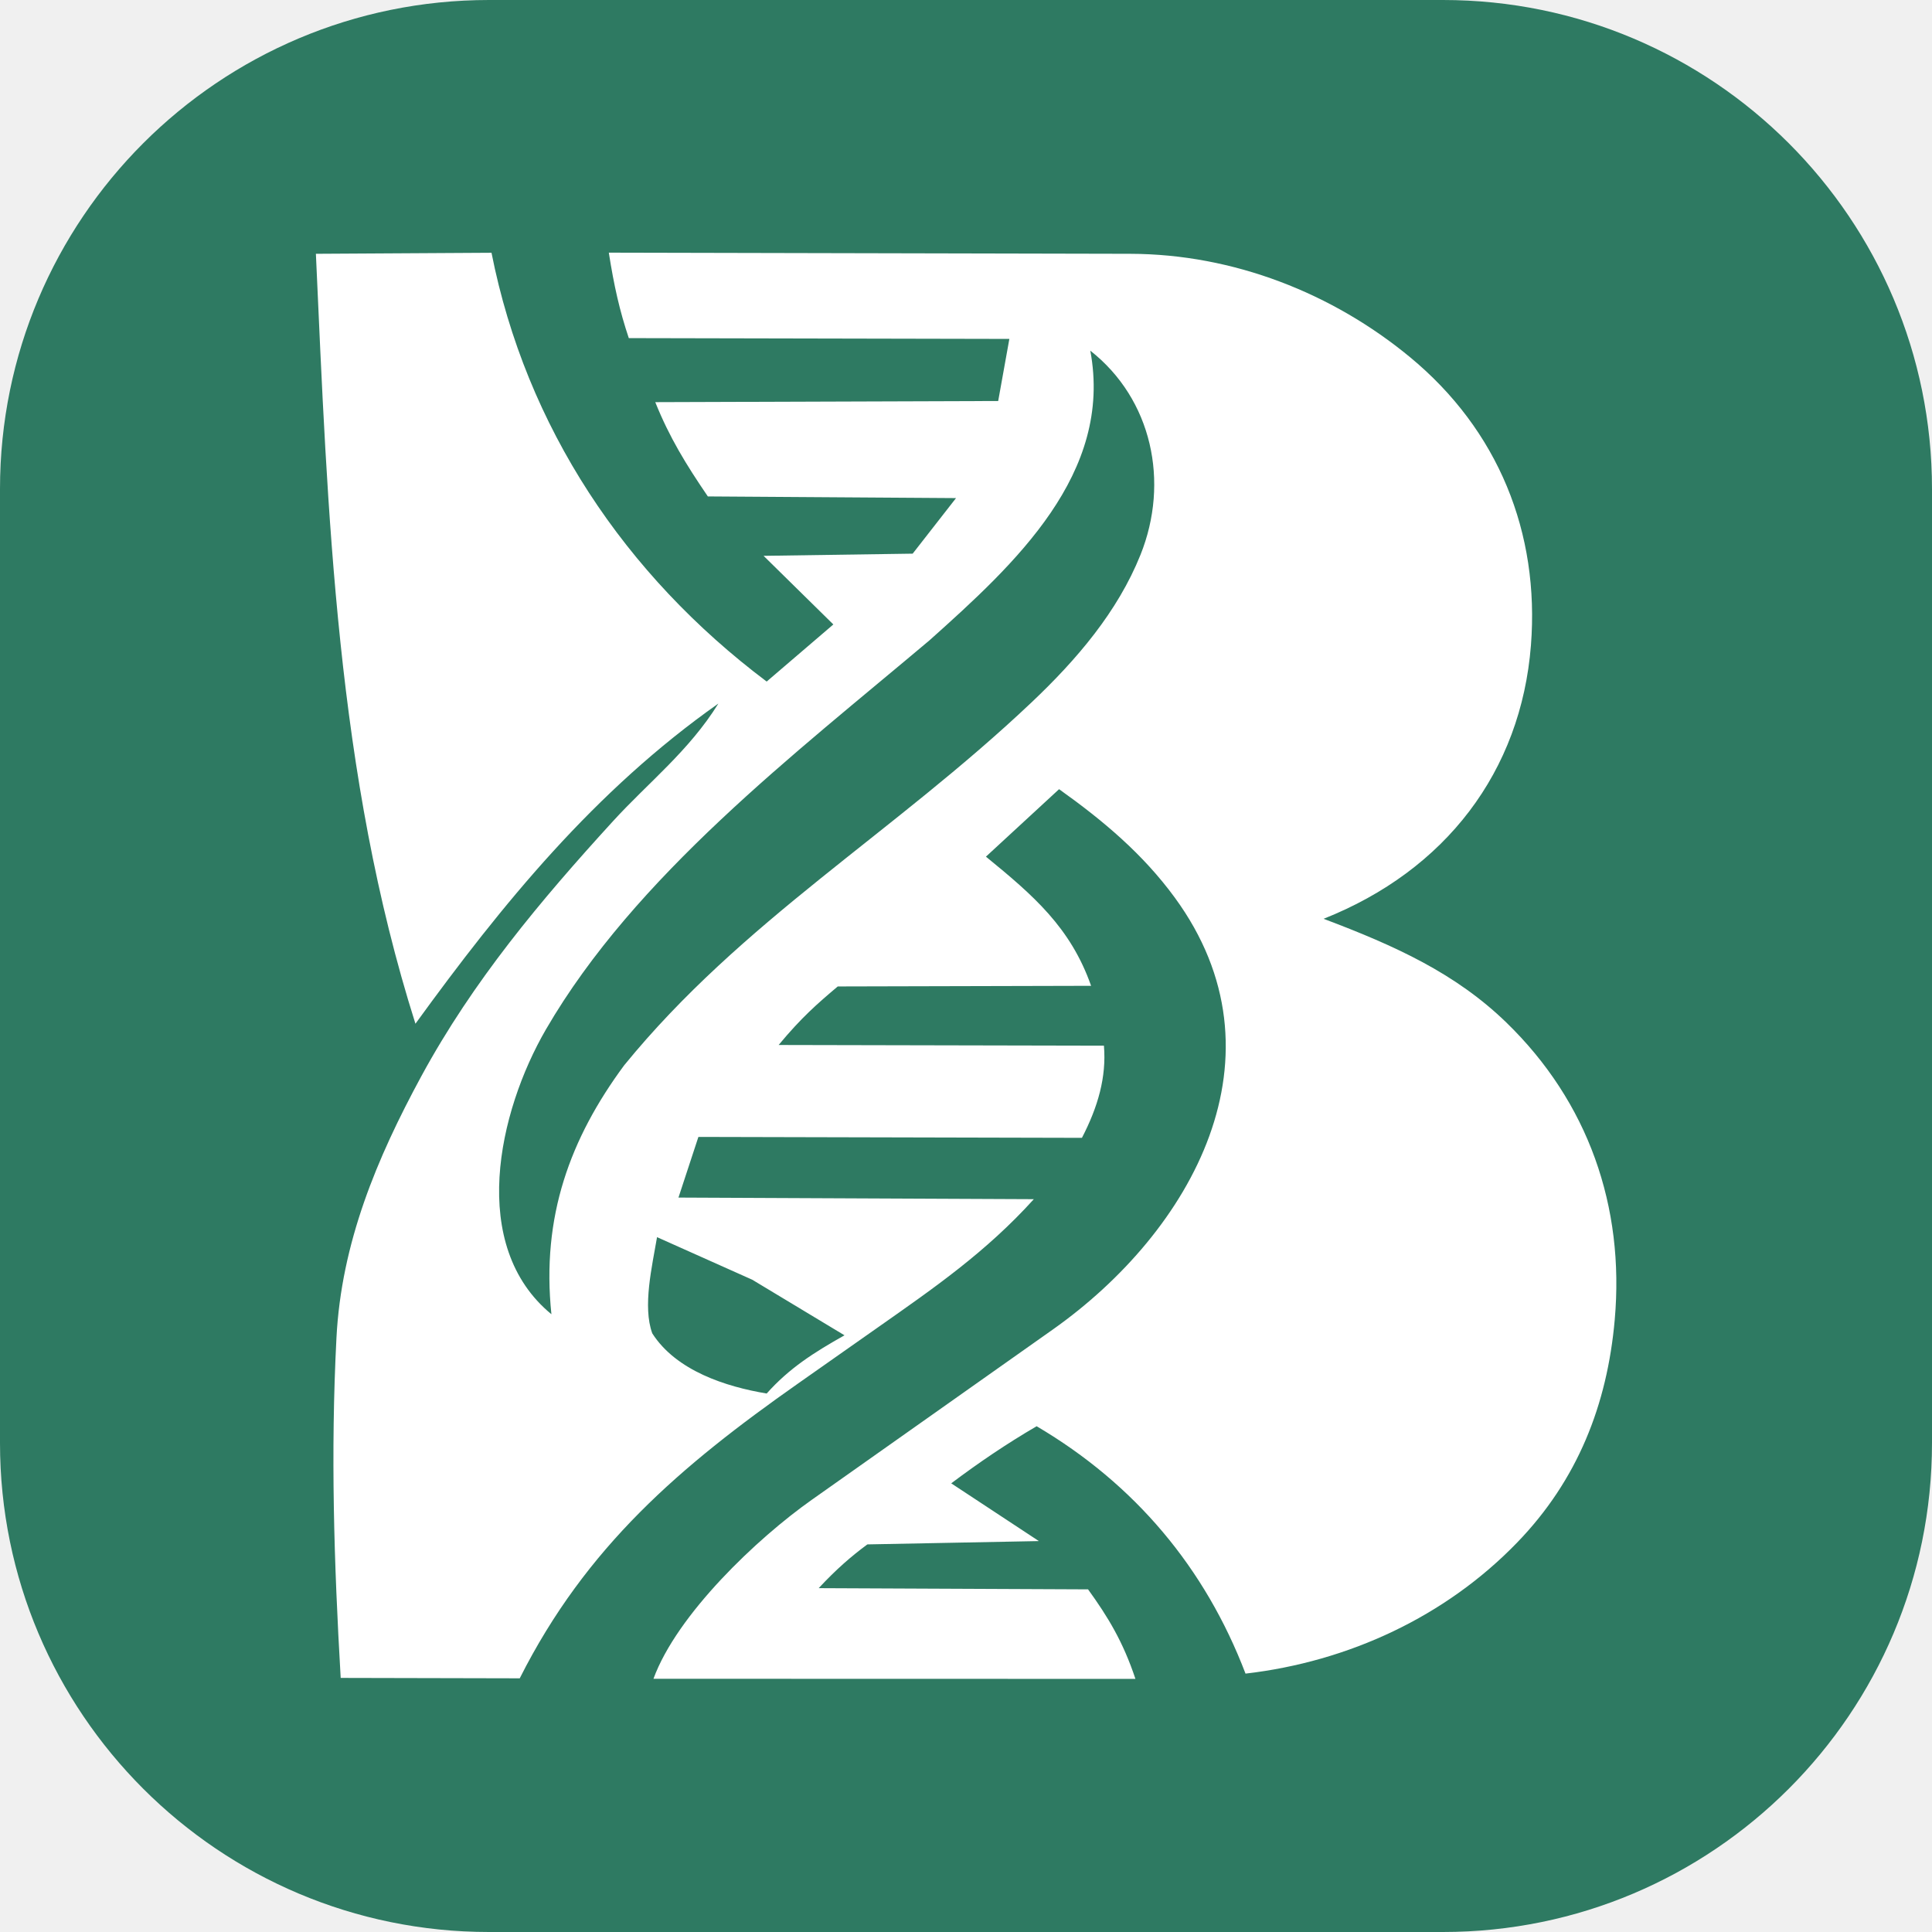
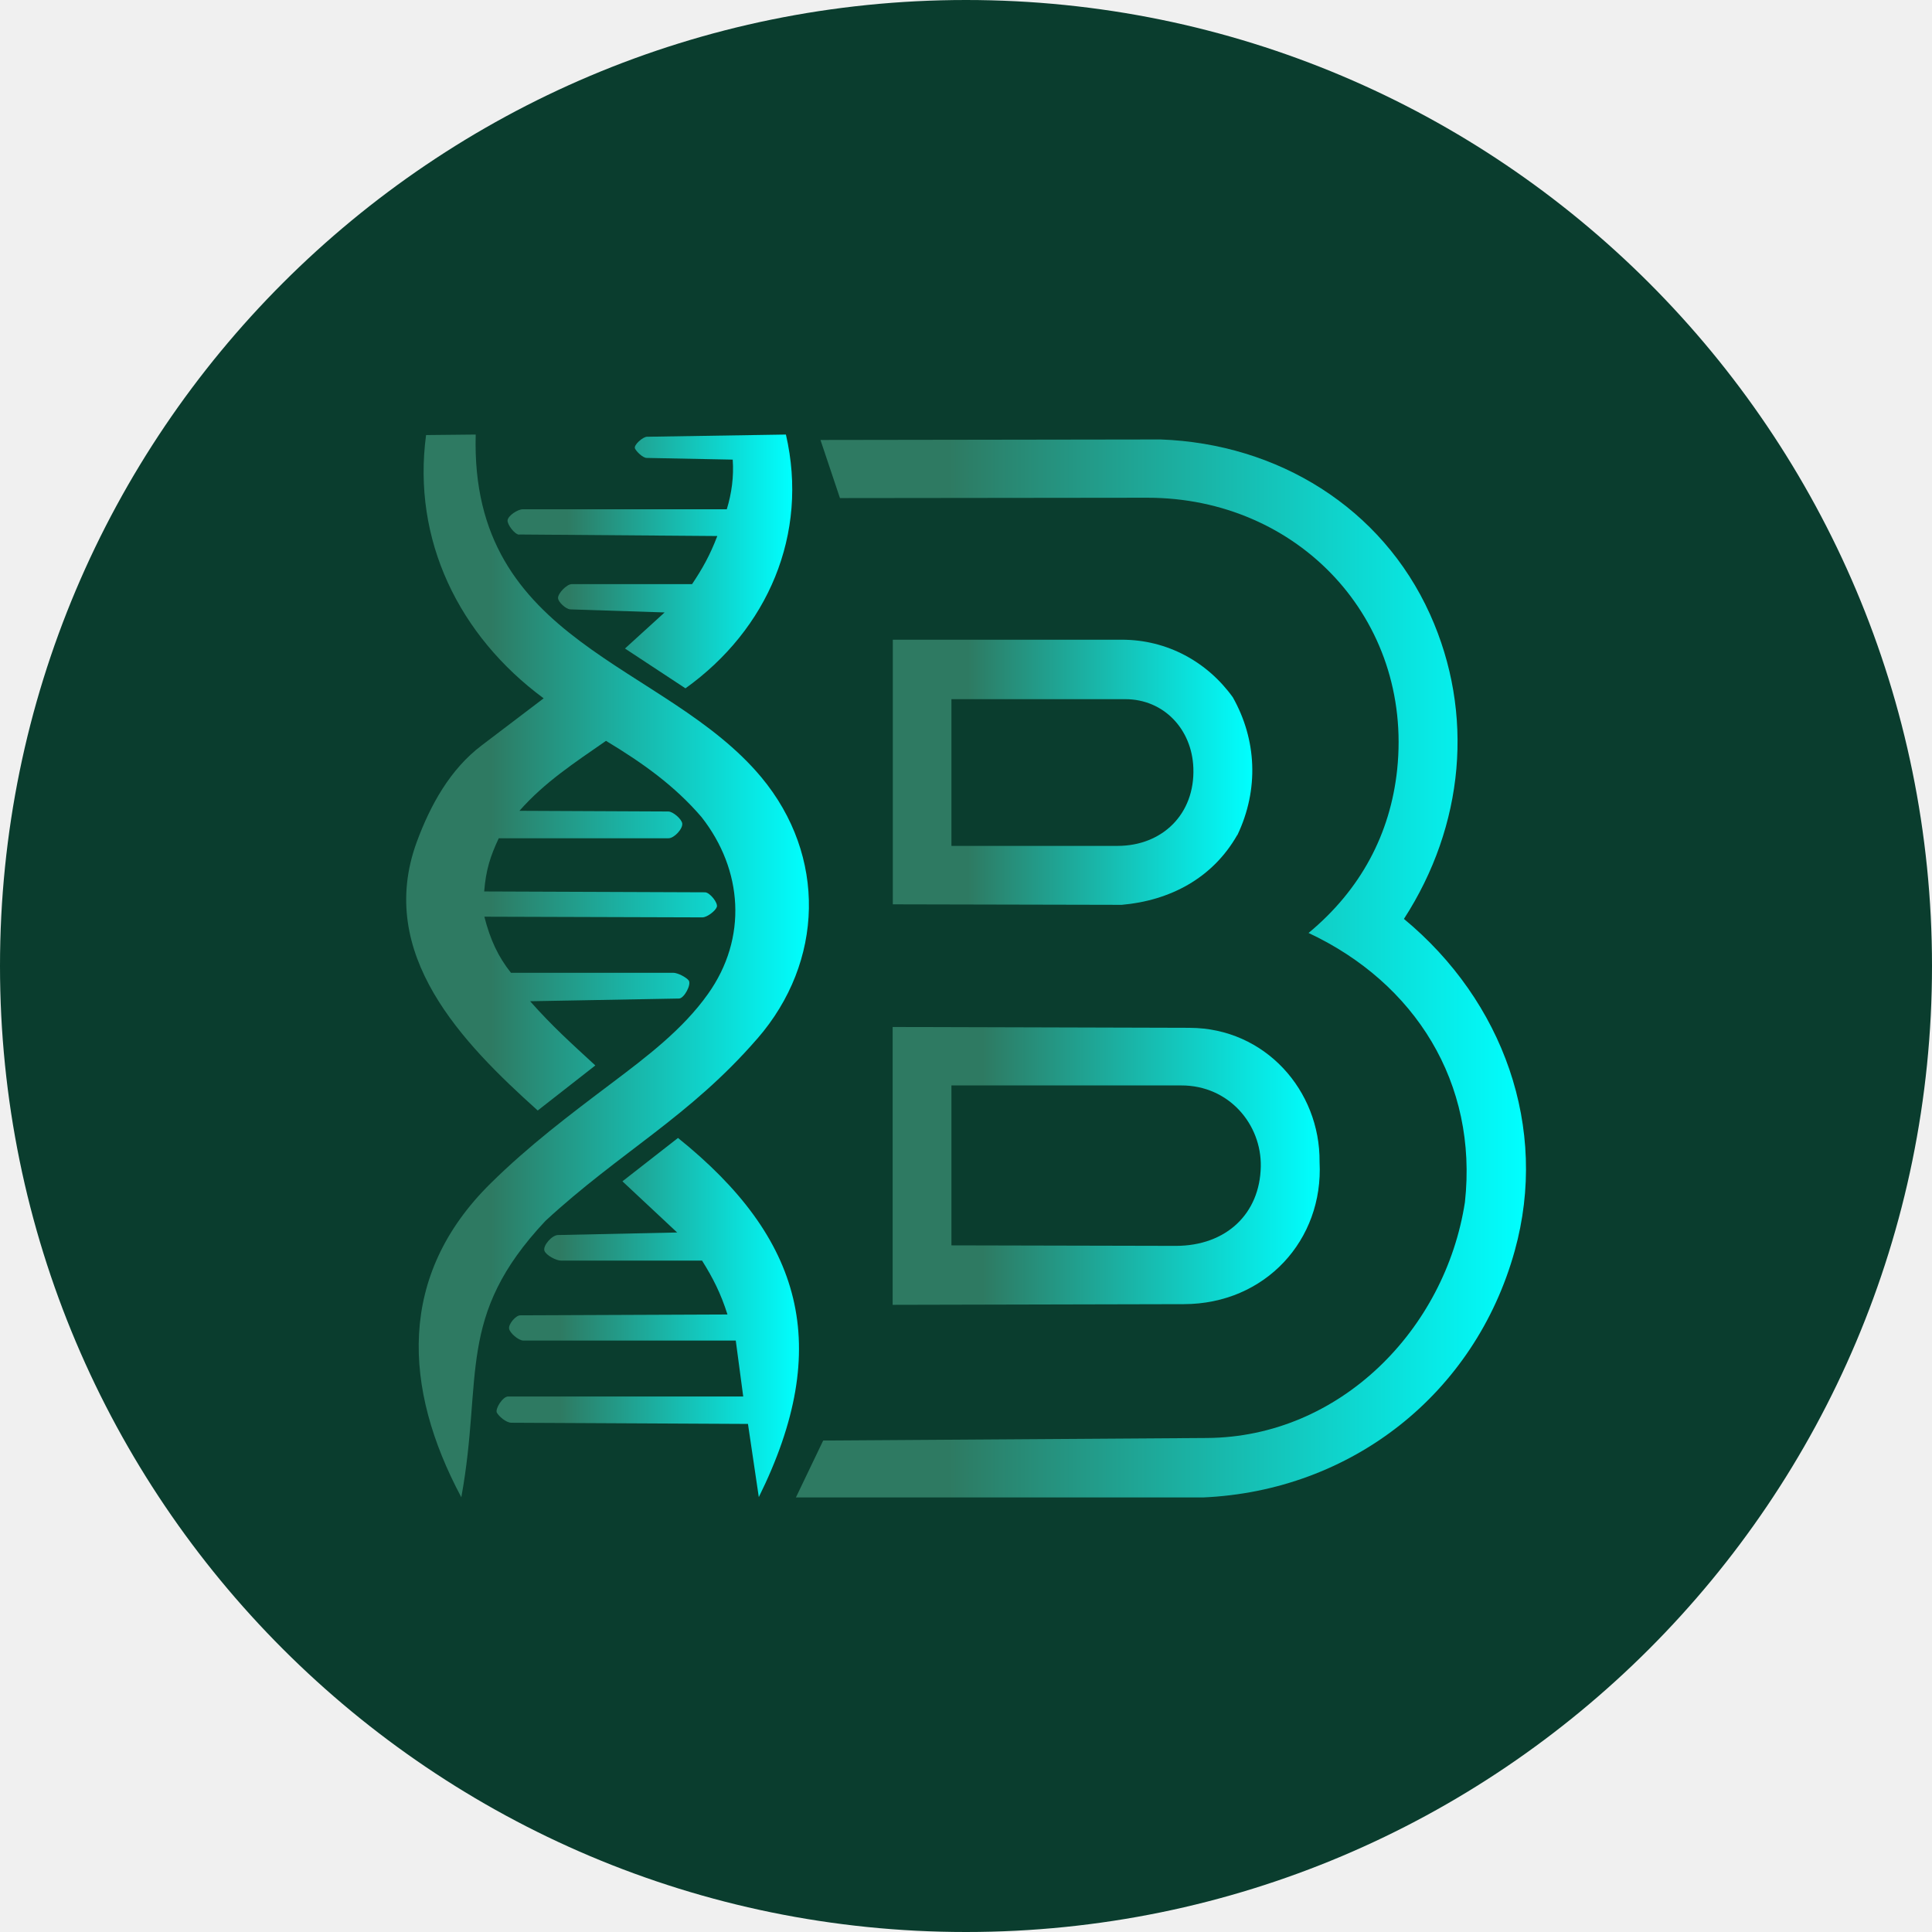
- <svg xmlns="http://www.w3.org/2000/svg" id="Layer_2" data-name="Layer 2" viewBox="0 0 337.3 337.3">
+ <svg xmlns="http://www.w3.org/2000/svg" xmlns:xlink="http://www.w3.org/1999/xlink" id="Layer_2" data-name="Layer 2" viewBox="0 0 114.04 114.04">
  <defs>
    <style>
      .cls-1 {
-         fill: #fff;
+         fill: url(#linear-gradient-5);
      }

      .cls-2 {
-         fill: #2e7a62;
+         fill: url(#linear-gradient-6);
+       }
+ 
+       .cls-3 {
+         fill: url(#linear-gradient-4);
+       }
+ 
+       .cls-4 {
+         fill: url(#linear-gradient-3);
+       }
+ 
+       .cls-5 {
+         fill: url(#linear-gradient-2);
+       }
+ 
+       .cls-6 {
+         fill: url(#linear-gradient);
+       }
+ 
+       .cls-7 {
+         fill: #0a3d2e;
      }
    </style>
+     <linearGradient id="linear-gradient" x1="23.97" y1="57.01" x2="47.74" y2="57.01" gradientUnits="userSpaceOnUse">
+       <stop offset=".21" stop-color="#2e7a62" />
+       <stop offset="1" stop-color="aqua" />
+     </linearGradient>
+     <linearGradient id="linear-gradient-2" x1="46.98" y1="57.17" x2="90.07" y2="57.17" xlink:href="#linear-gradient" />
+     <linearGradient id="linear-gradient-3" x1="52.7" y1="68.82" x2="77.91" y2="68.82" xlink:href="#linear-gradient" />
+     <linearGradient id="linear-gradient-4" x1="52.7" y1="45.59" x2="73.92" y2="45.59" xlink:href="#linear-gradient" />
+     <linearGradient id="linear-gradient-5" x1="29.31" y1="77.77" x2="47.17" y2="77.77" xlink:href="#linear-gradient" />
+     <linearGradient id="linear-gradient-6" x1="29.95" y1="33.13" x2="46.76" y2="33.13" xlink:href="#linear-gradient" />
  </defs>
  <g id="Layer_1-2" data-name="Layer 1">
    <g>
-       <rect class="cls-2" width="337.3" height="337.3" rx="85.38" ry="85.38" />
-       <path class="cls-1" d="M114.07,293.13c4.13-11.33,18.2-24.61,27.62-31.26l42.11-29.75c24.28-17.15,41.51-47.82,21.28-75.44-5.54-7.56-12.38-13.34-20.18-18.9l-12.77,11.78c8.27,6.76,14.77,12.35,18.36,22.55l-44.23.11c-3.67,3.1-6.36,5.45-10.32,10.22l56.79.12c.46,5.46-1.03,10.67-3.84,16.09l-66.96-.16-3.48,10.59,62.04.28c-8.32,9.21-17.42,15.5-27.06,22.27l-14.1,9.91c-20.53,14.43-36.99,28.45-48.59,51.47l-31.26-.07c-1.17-20.1-1.77-39.33-.74-59.36.85-16.55,7.02-31.31,14.83-45.71,9.01-16.59,20.77-30.62,33.44-44.49,6.19-6.78,13.24-12.24,18.41-20.55-21.57,15.19-37.68,34.93-52.89,55.9-13.81-43.57-15.31-89.1-17.38-134.42l30.66-.18c6.02,30.43,23.3,56.26,48.04,74.86l11.64-9.97-12.18-11.98,26.03-.38,7.57-9.7-43.33-.29c-3.81-5.59-6.7-10.29-9.18-16.46l59.87-.2,1.95-10.84-66.44-.14c-1.59-4.74-2.57-9.07-3.49-14.92l91.03.2c18.05.04,35.36,6.91,48.83,18.03,15.43,12.73,22.67,30.68,21.13,50.32-1.73,22.01-14.87,39.29-36.2,47.75,12.55,4.73,23.06,9.53,31.9,18.1,14.3,13.87,20.68,32.12,18.93,51.89-1.31,14.85-6.49,28.02-17.06,38.93-12.48,12.9-29.39,20.77-47.4,22.86-7.04-18.45-19.31-33.08-36.47-43.19-5.31,3.1-10.13,6.38-14.91,9.97l15.3,10.08-29.94.58c-2.77,2.04-5.44,4.35-8.5,7.64l47.03.21c3.47,4.8,6.12,9.16,8.27,15.63l-84.14-.02ZM96.27,229.45c-1.78-17.06,3.28-30.7,12.69-43.45,20.59-25.25,46.97-40.49,71.14-63.38,7.87-7.45,15.02-15.81,19.01-25.75,5.11-12.73,2.02-27.18-8.76-35.65,4.02,21.45-13.14,37.22-28.05,50.55-23.53,19.85-51.42,41.14-66.98,67.94-8.38,14.45-13.57,37.79.94,49.73ZM147.43,233.12l-16.1-9.7-16.62-7.43c-.86,5.07-2.55,12.12-.83,16.8,4.19,6.54,12.86,9.31,19.97,10.5,3.95-4.43,8.23-7.15,13.58-10.16Z" />
+       <rect class="cls-7" x="0" y="0" width="114.04" height="114.04" rx="57.02" ry="57.02" />
+       <g>
+         <path class="cls-6" d="M44.71,61.3c3.93-4.53,4.09-10.78.23-15.42-5.67-6.8-17.21-7.85-16.86-20.23l-2.93.03c-.83,6.19,1.94,11.85,6.94,15.54l-3.66,2.78c-1.85,1.4-3.02,3.5-3.83,5.7-2.43,6.63,2.72,11.88,7.14,15.85l3.4-2.66c-1.44-1.33-2.5-2.27-3.85-3.79l8.79-.16c.3,0,.75-.84.57-1.07-.15-.19-.65-.45-.91-.45h-9.58c-.75-.94-1.22-1.94-1.57-3.31l12.87.04c.27,0,.76-.37.85-.61.09-.24-.41-.86-.69-.87l-13.04-.05c.1-1.26.36-2.08.86-3.14h10.02c.34,0,.86-.57.81-.88-.04-.26-.55-.7-.82-.7l-8.79-.04c1.51-1.71,3.26-2.84,5.11-4.13,2.19,1.32,4.06,2.66,5.64,4.5,2.44,3.11,2.73,7.14.38,10.44-1.49,2.1-3.61,3.7-5.69,5.27-2.52,1.9-4.89,3.69-7.14,5.91-5.51,5.43-5.18,12.07-1.73,18.53,1.3-7.12-.35-10.66,4.97-16.32,4.4-4.06,8.5-6.14,12.49-10.74Z" />
+         <path class="cls-5" d="M82.87,54.24c3.56-5.5,4.18-12.13,1.54-17.98-2.85-6.31-9-10.07-15.9-10.32l-20.08.03,1.15,3.43,18.15-.02c8.9,0,15.67,7.17,14.74,16.05-.4,3.78-2.14,7.08-5.23,9.64,6.29,2.95,10,8.85,9.23,15.89-1.16,7.53-7.39,13.87-15.23,13.92l-22.65.15-1.61,3.36h24.02c8.77-.38,16.07-6.12,18.41-14.56,2.02-7.27-.68-14.74-6.54-19.59Z" />
+         <path class="cls-4" d="M52.7,77.02l17.18-.04c4.81-.01,8.25-3.79,8.01-8.39.04-4.23-3.22-7.9-7.65-7.92l-17.55-.05v16.4ZM56.17,64.07h13.55c2.82-.01,4.75,2.3,4.7,4.79-.05,2.78-2.04,4.68-5.02,4.68l-13.24-.03v-9.44Z" />
+         <path class="cls-3" d="M73.04,49.29c1.28-2.69,1.14-5.63-.27-8.13-1.51-2.1-3.88-3.4-6.55-3.4h-13.52s0,15.62,0,15.62l13.51.03c2.84-.25,5.36-1.56,6.82-4.12ZM56.16,49.94v-8.67s10.26,0,10.26,0c2.28,0,3.94,1.78,4.02,4.06.1,2.73-1.84,4.59-4.45,4.6h-9.84Z" />
+         <path class="cls-1" d="M40.02,67.17l-3.28,2.56,3.23,3.02-7.03.15c-.36,0-.92.64-.8.94.11.26.68.57.98.57h8.32c.64,1.02,1.11,1.94,1.5,3.18l-12.23.05c-.27,0-.7.52-.66.78.03.25.55.71.85.71h12.53s.44,3.3.44,3.3h-13.88c-.33.01-.78.75-.66.96.12.21.54.59.86.59l13.96.07.64,4.32c4.42-8.93,2.57-15.3-4.77-21.2Z" />
+         <path class="cls-2" d="M30.64,31.55l11.7.09c-.43,1.13-.88,1.93-1.49,2.84h-7.11c-.3.01-.81.55-.8.82,0,.23.46.66.73.67l5.56.18-2.34,2.13,3.57,2.35c4.85-3.47,7.29-9.09,5.93-14.98l-8.2.13c-.24,0-.8.49-.71.69.07.17.46.56.69.56l5.08.1c.07,1.01-.06,1.98-.35,2.93h-12.03c-.33,0-.89.39-.91.66-.02.23.41.83.69.84Z" />
+       </g>
    </g>
  </g>
</svg>
